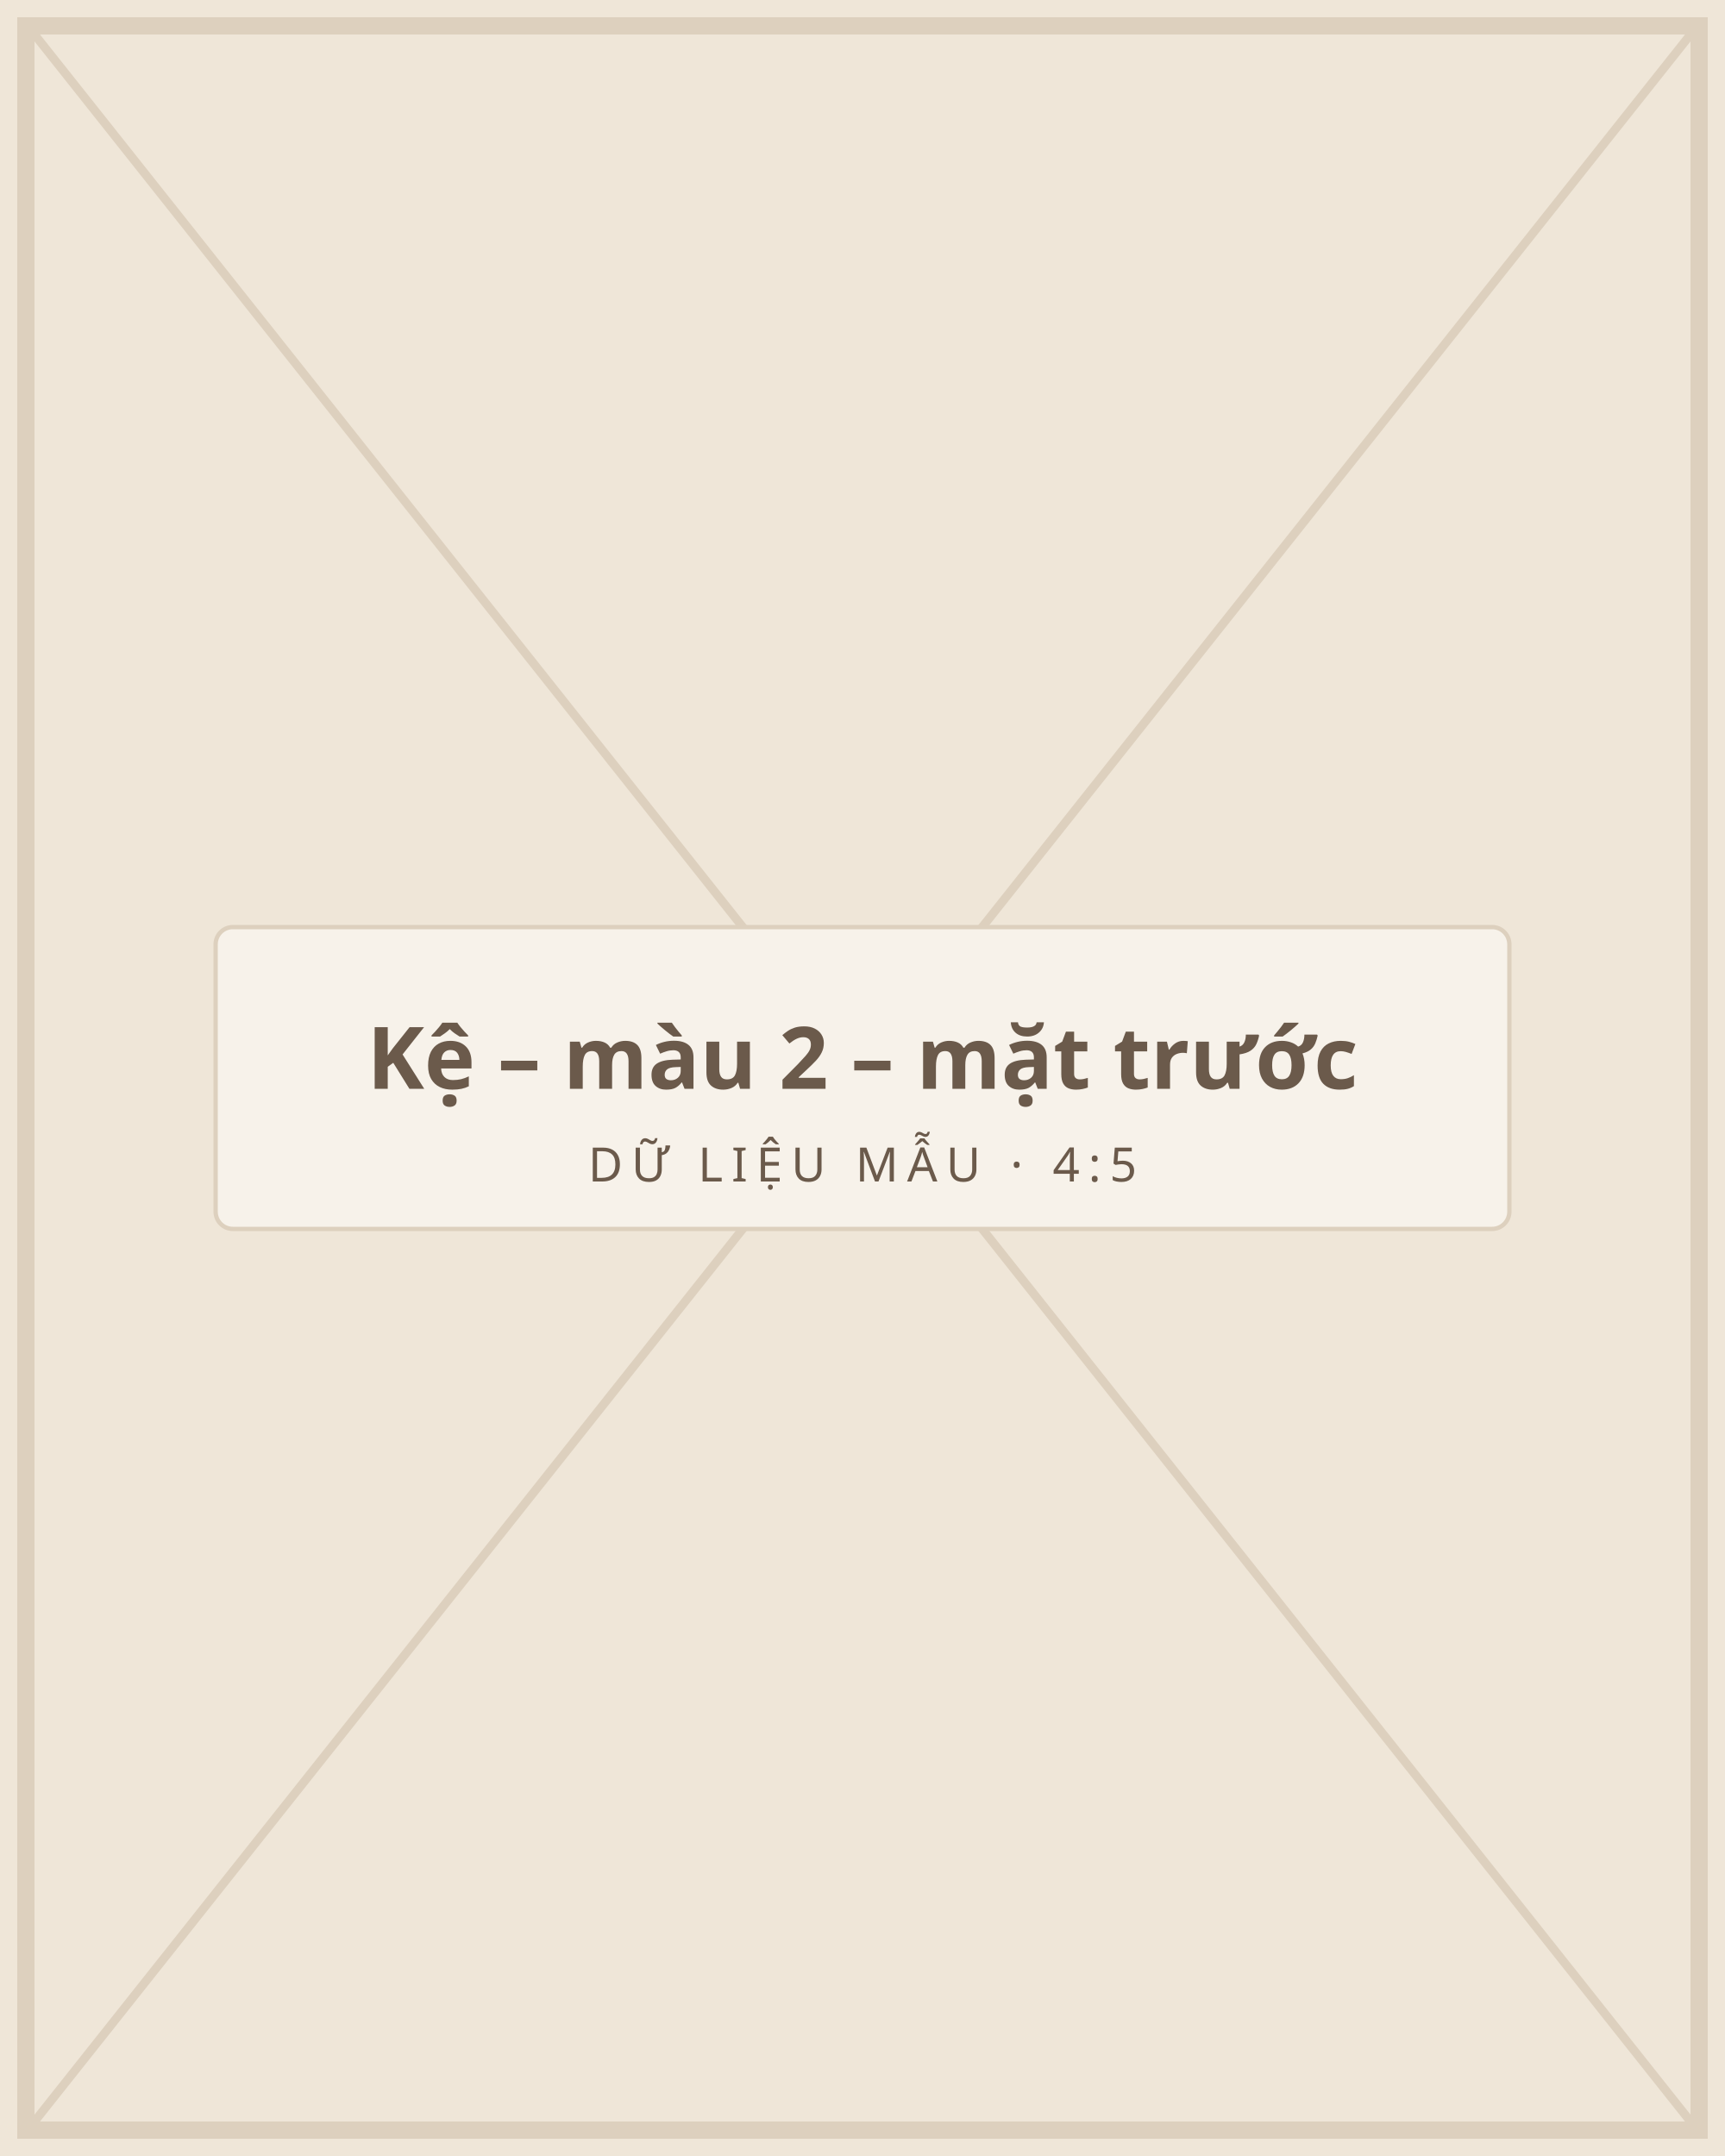
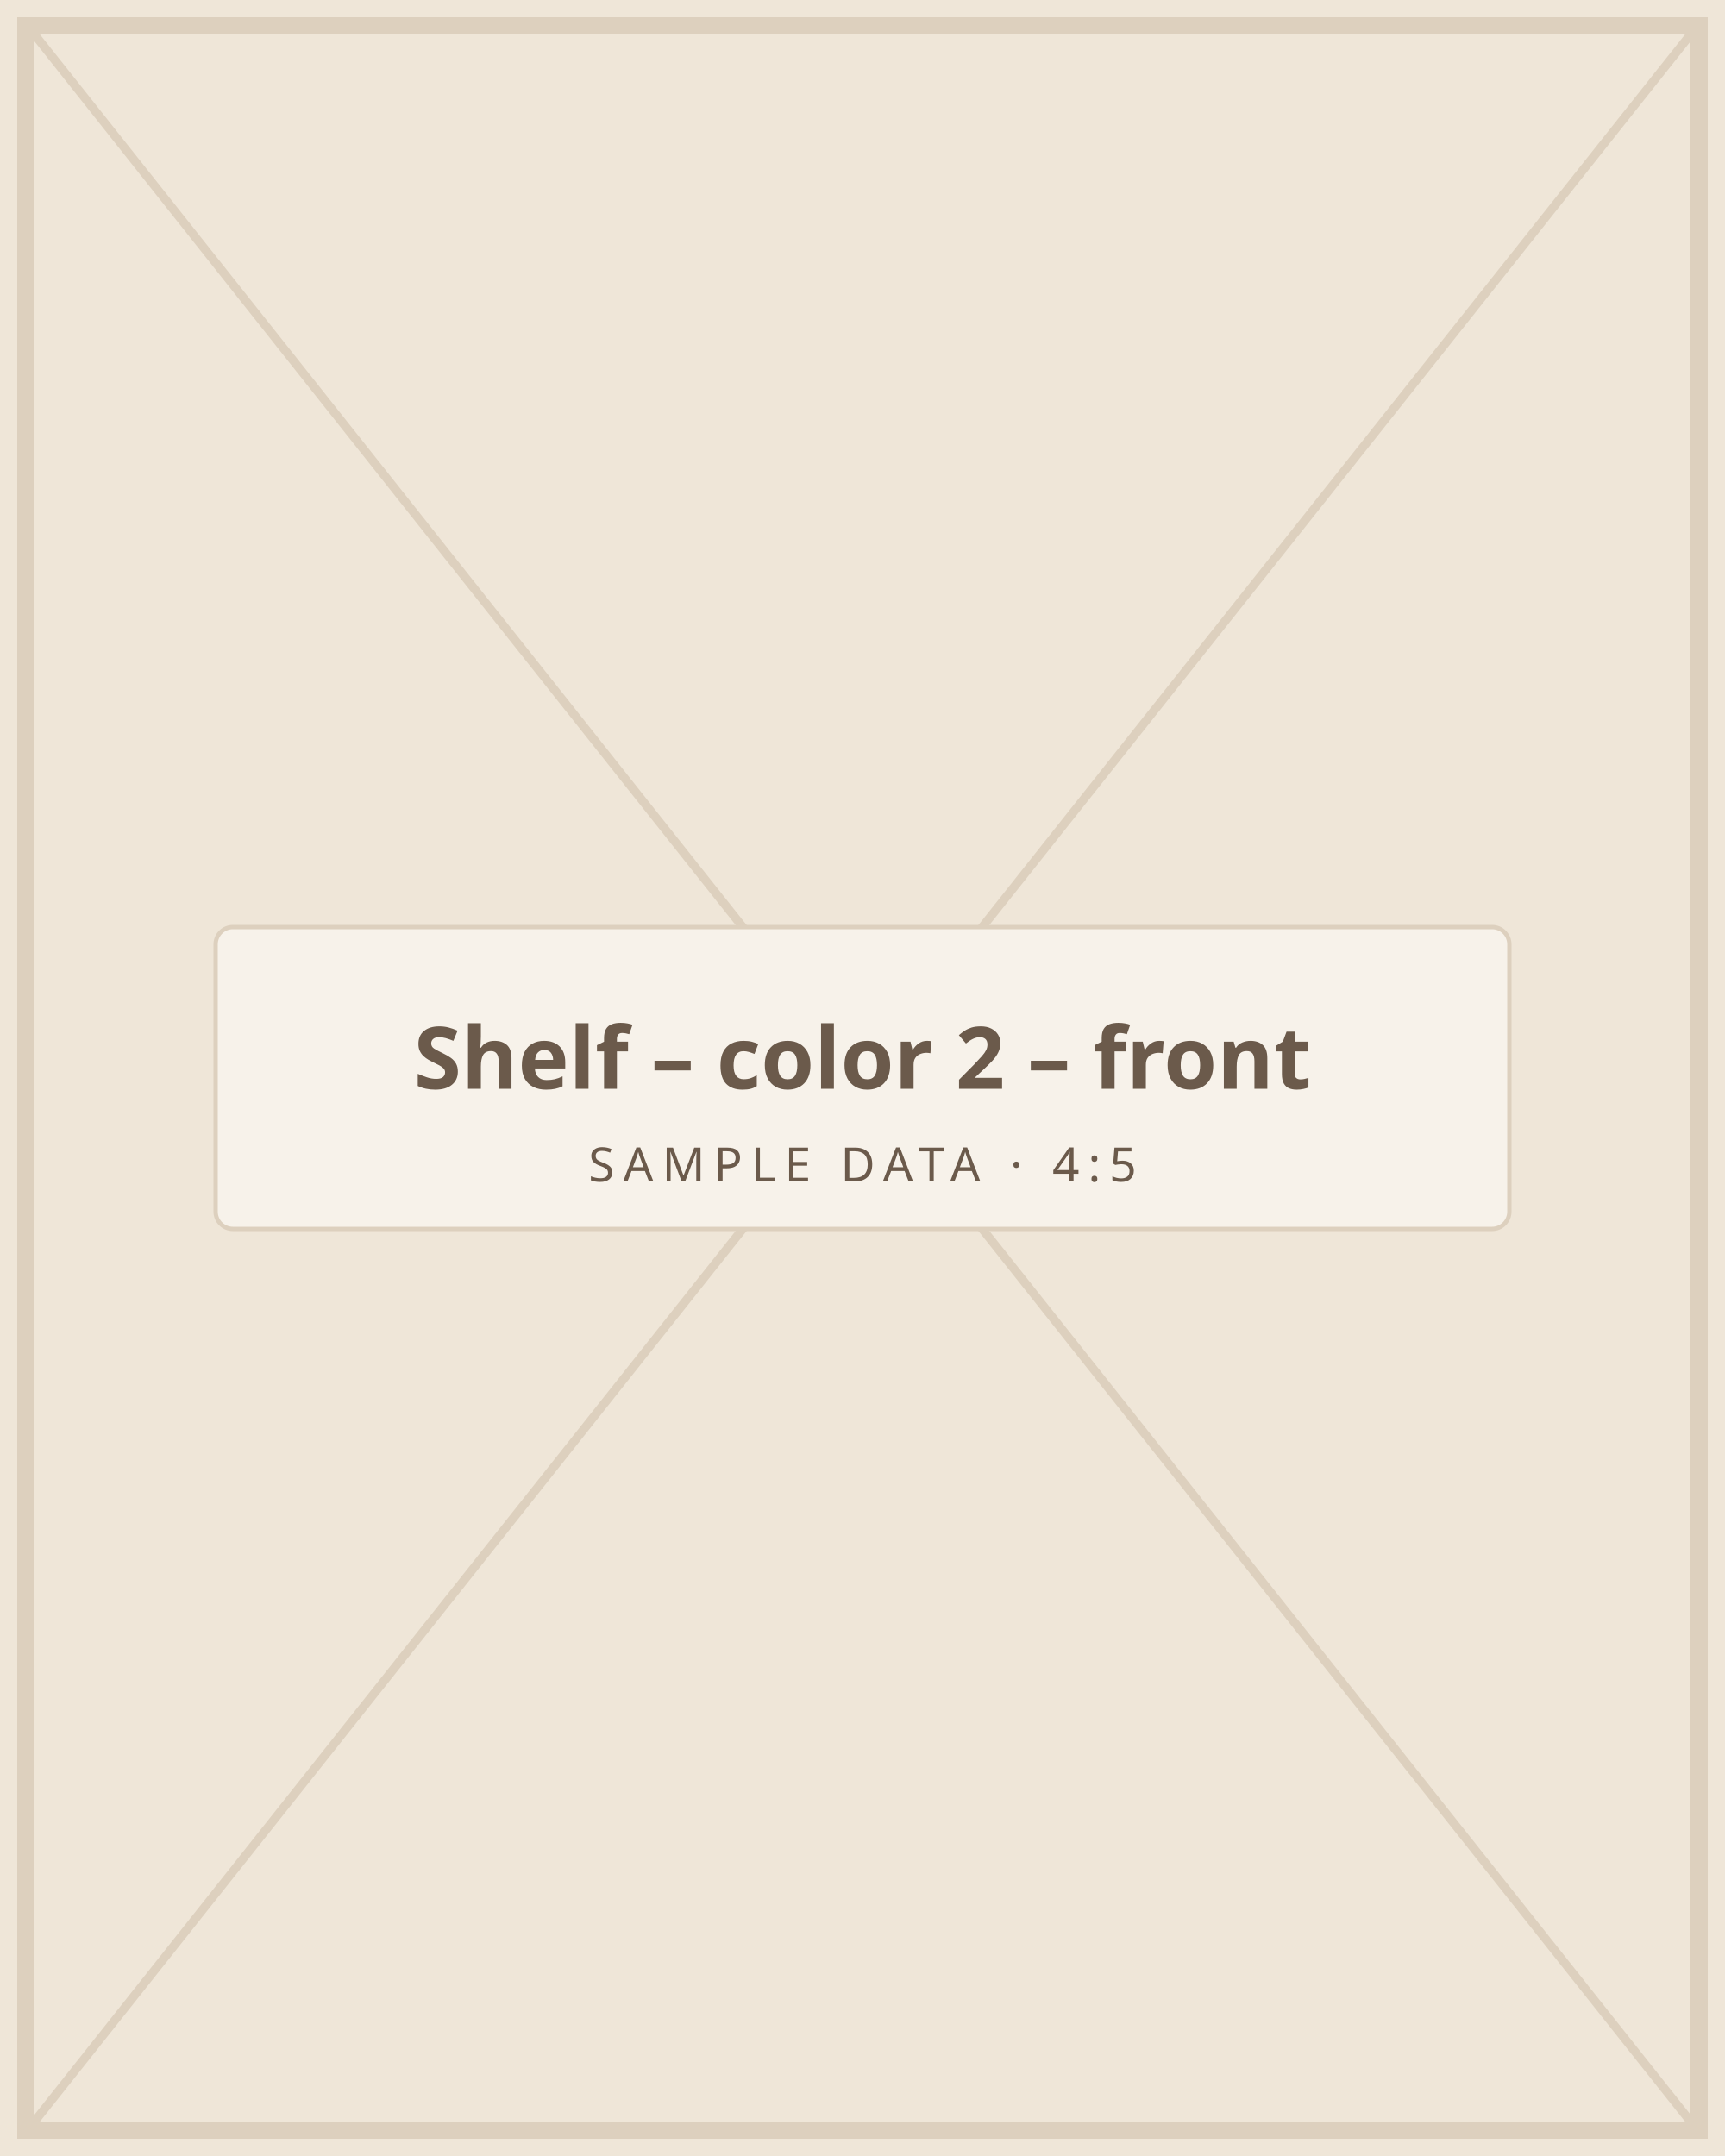
- <svg xmlns="http://www.w3.org/2000/svg" viewBox="0 0 800 1000" width="800" height="1000" role="img" aria-label="Kệ – màu 2 – mặt trước (ảnh tạm)">
+ <svg xmlns="http://www.w3.org/2000/svg" viewBox="0 0 800 1000" width="800" height="1000" role="img" aria-label="Shelf – color 2 – front (placeholder)">
  <rect width="800" height="1000" fill="#efe6d8" />
  <rect x="12" y="12" width="776" height="976" fill="none" stroke="#ddd0be" stroke-width="8" />
  <path d="M16 16 L784 984 M784 16 L16 984" stroke="#ddd0be" stroke-width="4" />
  <rect x="100" y="430" width="600" height="140" rx="8" fill="#f7f2ea" stroke="#ddd0be" stroke-width="2" />
-   <text x="400" y="505" text-anchor="middle" font-family="system-ui, 'Segoe UI', sans-serif" font-size="40" font-weight="600" fill="#6b5a4b">Kệ – màu 2 – mặt trước</text>
-   <text x="400" y="548" text-anchor="middle" font-family="system-ui, 'Segoe UI', sans-serif" font-size="22" letter-spacing="4" fill="#6b5a4b">DỮ LIỆU MẪU · 4:5</text>
+   <text x="400" y="505" text-anchor="middle" font-family="system-ui, 'Segoe UI', sans-serif" font-size="40" font-weight="600" fill="#6b5a4b">Shelf – color 2 – front</text>
+   <text x="400" y="548" text-anchor="middle" font-family="system-ui, 'Segoe UI', sans-serif" font-size="22" letter-spacing="4" fill="#6b5a4b">SAMPLE DATA · 4:5</text>
</svg>
